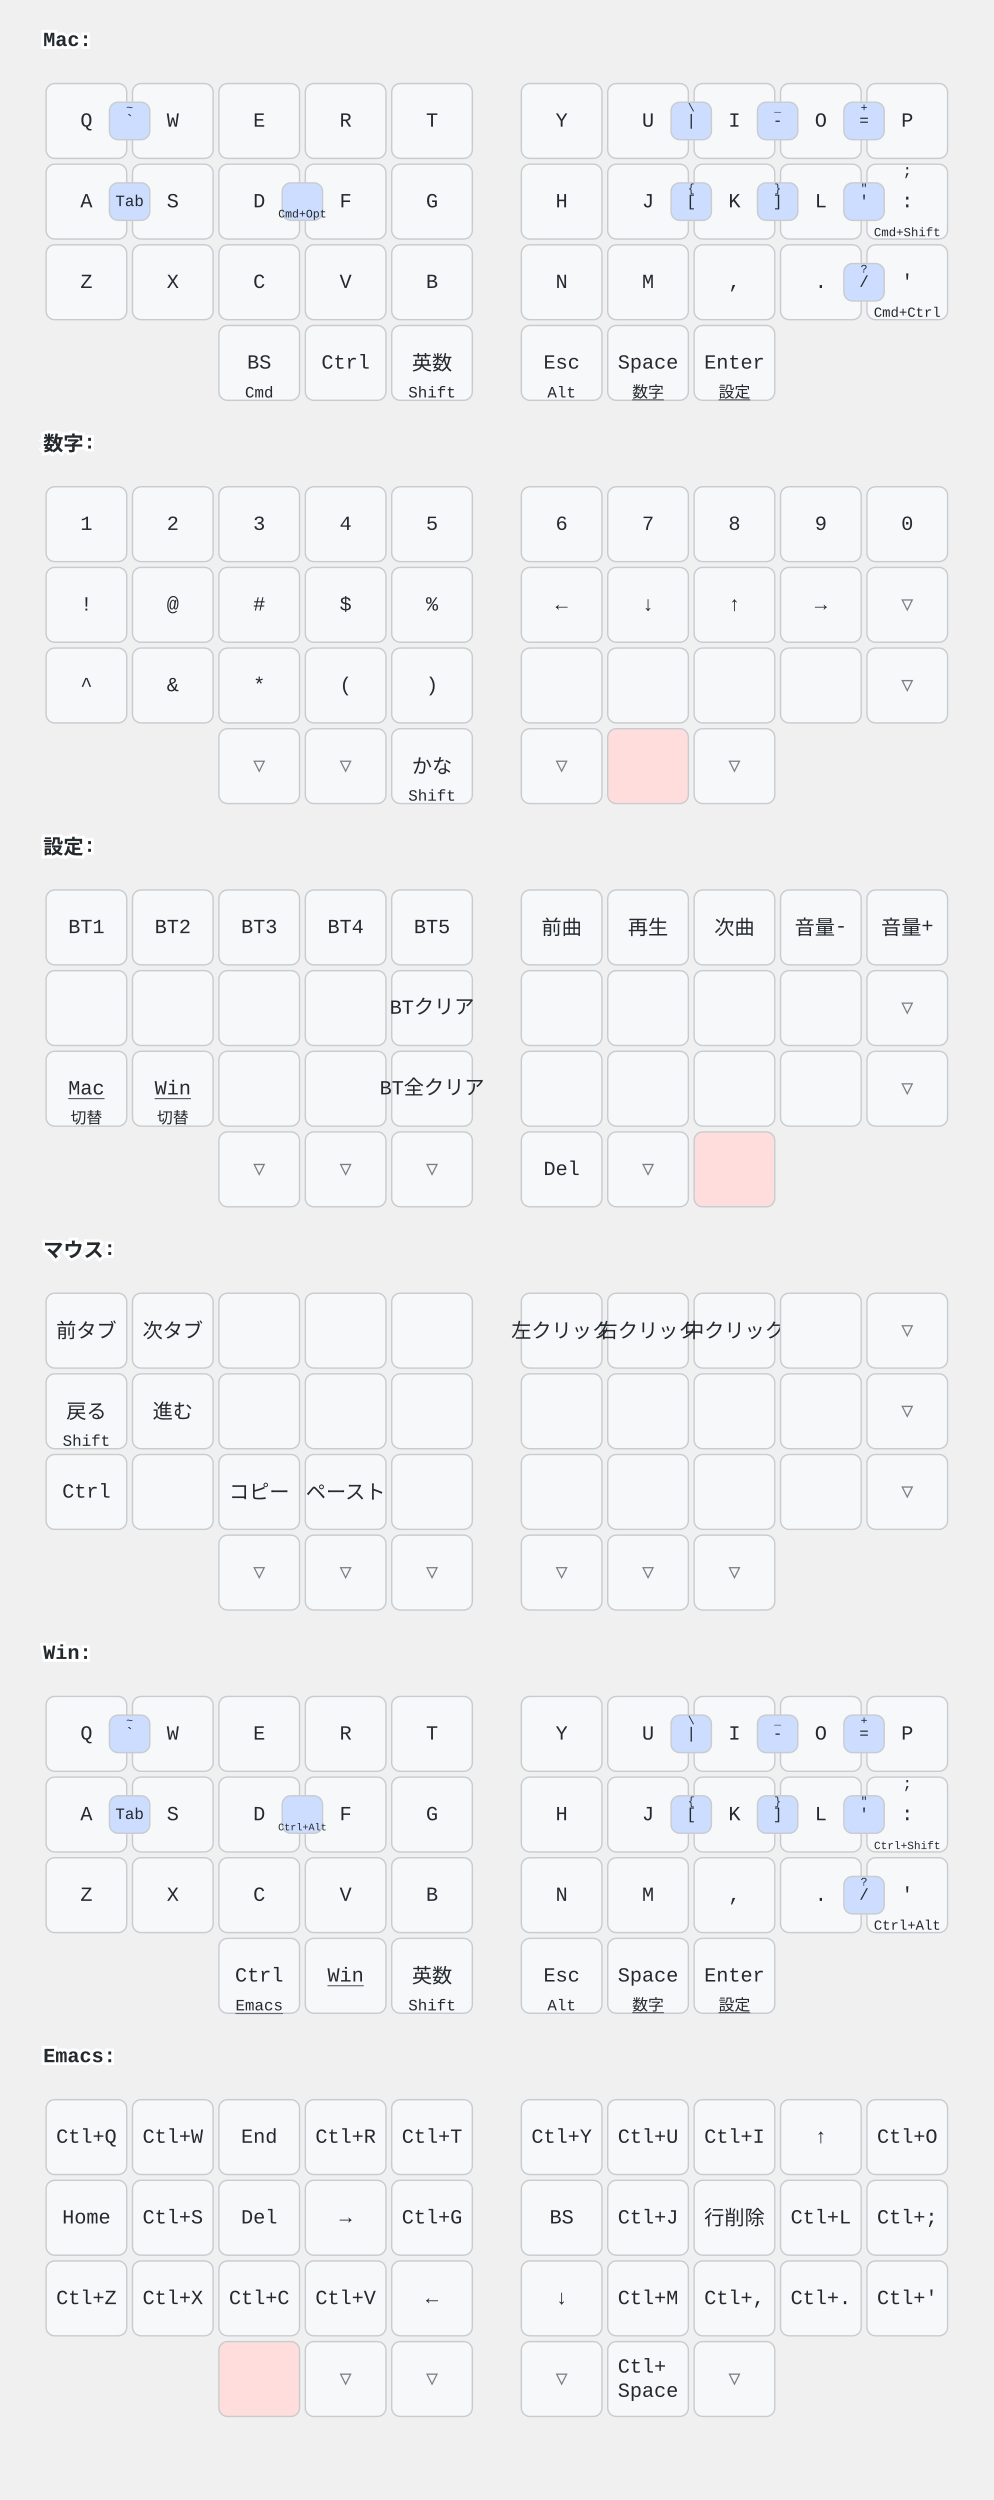
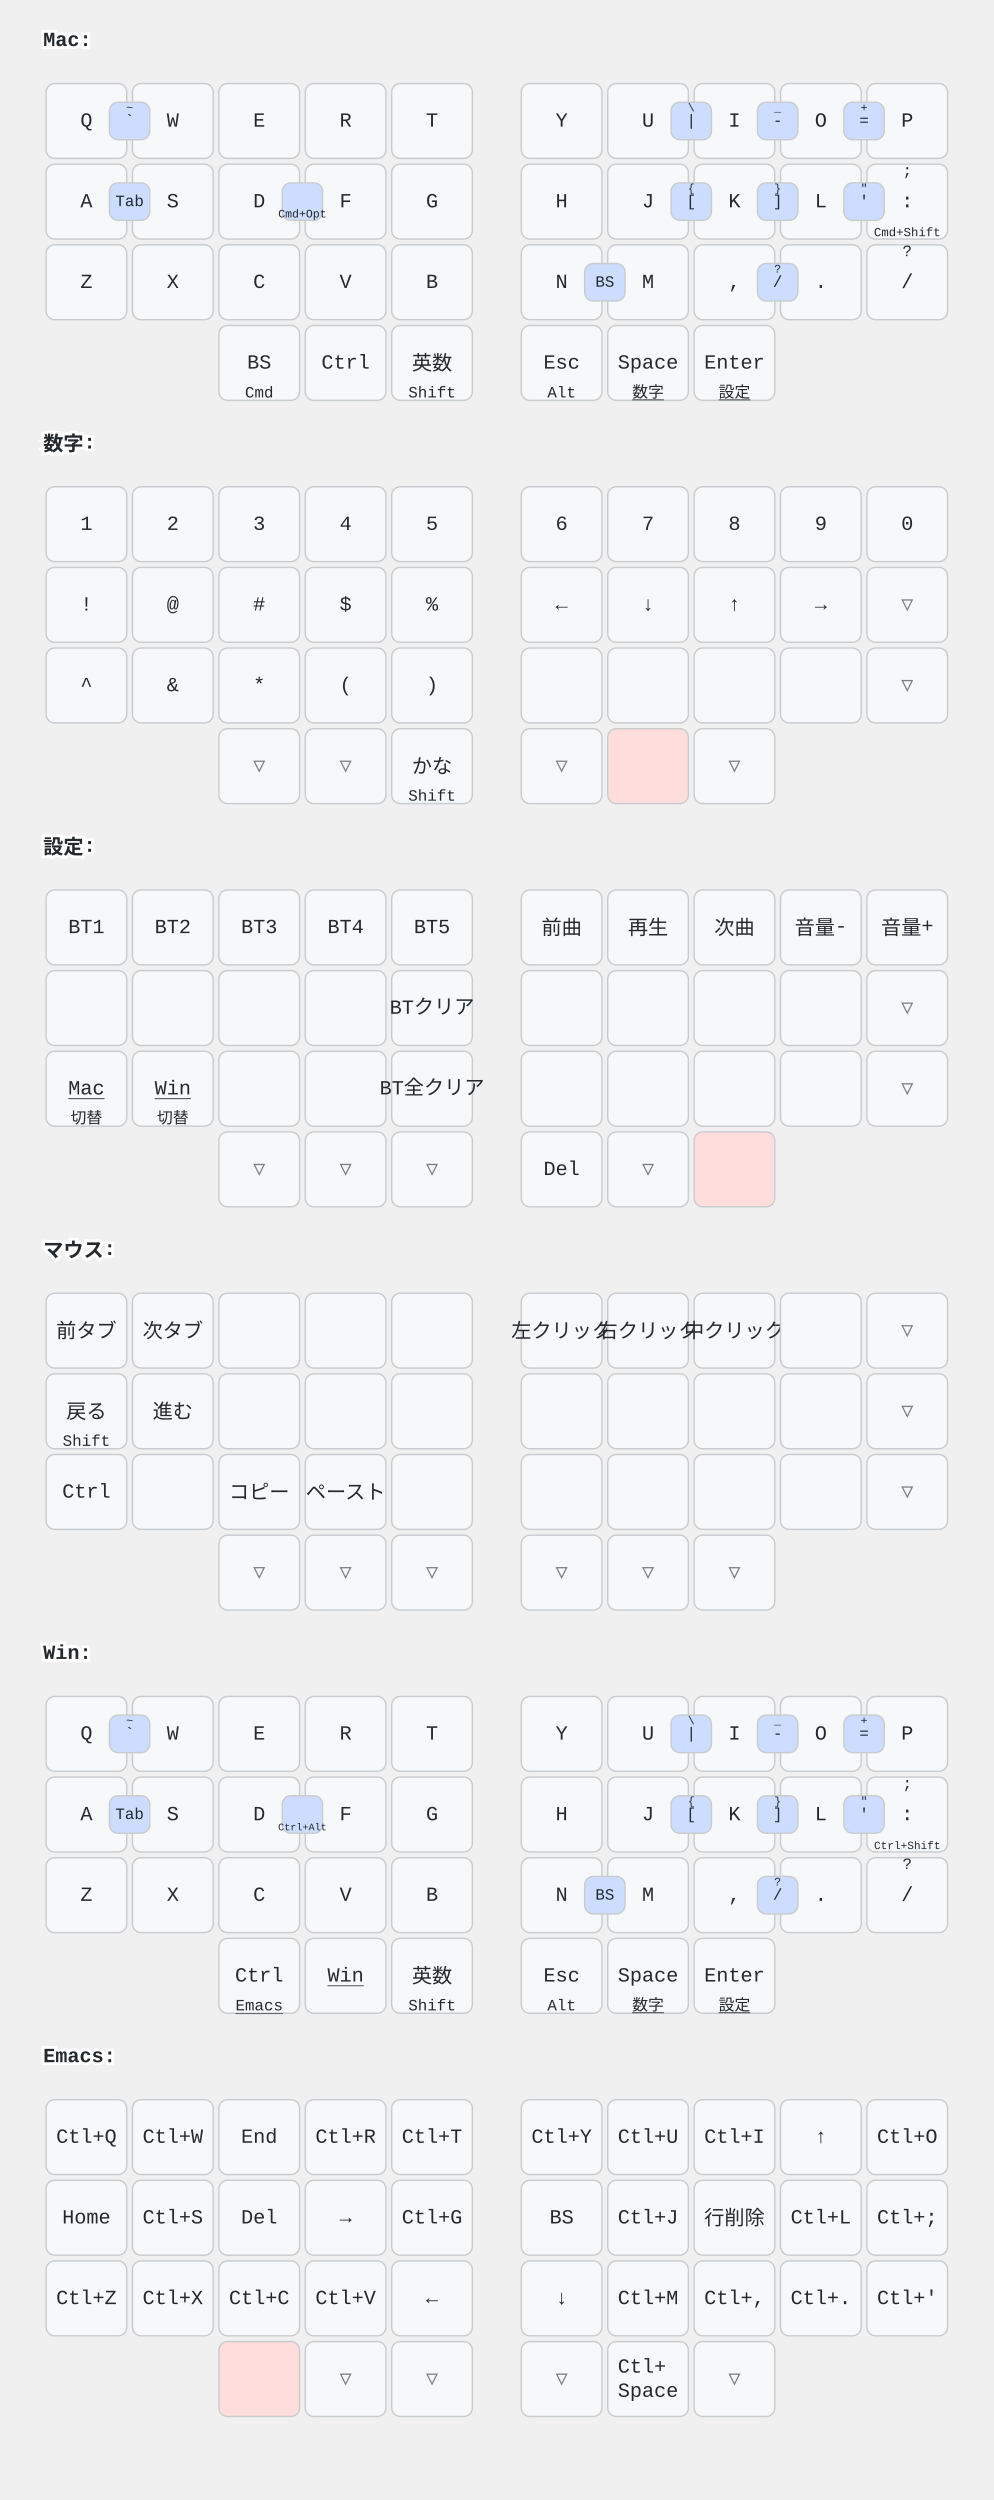
<svg xmlns="http://www.w3.org/2000/svg" width="690" height="1736" viewBox="0 0 690 1736" class="keymap">
  <style>/* inherit to force styles through use tags */
svg path {
    fill: inherit;
}

/* font and background color specifications */
svg.keymap {
    font-family: SFMono-Regular,Consolas,Liberation Mono,Menlo,monospace;
    font-size: 14px;
    font-kerning: normal;
    text-rendering: optimizeLegibility;
    fill: #24292e;
}

/* default key styling */
rect.key {
    fill: #f6f8fa;
}

rect.key, rect.combo {
    stroke: #c9cccf;
    stroke-width: 1;
}

/* default key side styling, only used is draw_key_sides is set */
rect.side {
    filter: brightness(90%);
}

/* color accent for combo boxes */
rect.combo, rect.combo-separate {
    fill: #cdf;
}

/* color accent for held keys */
rect.held, rect.combo.held {
    fill: #fdd;
}

/* color accent for ghost (optional) keys */
rect.ghost, rect.combo.ghost {
    stroke-dasharray: 4, 4;
    stroke-width: 2;
}

text {
    text-anchor: middle;
    dominant-baseline: middle;
}

/* styling for layer labels */
text.label {
    font-weight: bold;
    text-anchor: start;
    stroke: white;
    stroke-width: 4;
    paint-order: stroke;
}

/* styling for optional footer */
text.footer {
    text-anchor: end;
    dominant-baseline: auto;
    stroke: white;
    stroke-width: 4;
    paint-order: stroke;
}

/* styling for combo tap, and key non-tap label text */
text.combo, text.hold, text.shifted, text.left, text.right {
    font-size: 11px;
}

text.hold {
    text-anchor: middle;
    dominant-baseline: auto;
}

text.shifted {
    text-anchor: middle;
    dominant-baseline: hanging;
}

text.left {
    text-anchor: start;
}

text.right {
    text-anchor: end;
}

text.layer-activator {
    text-decoration: underline;
}

/* styling for hold/shifted label text in combo box */
text.combo.hold, text.combo.shifted, text.combo.left, text.combo.right {
    font-size: 8px;
}

/* lighter symbol for transparent keys */
text.trans {
    fill: #7b7e81;
}

/* styling for combo dendrons */
path.combo {
    stroke-width: 1;
    stroke: gray;
    fill: none;
}

/* Start Tabler Icons Cleanup */
/* cannot use height/width with glyphs */
.icon-tabler &gt; path {
    fill: inherit;
    stroke: inherit;
    stroke-width: 2;
}
/* hide tabler's default box */
.icon-tabler &gt; path[stroke="none"][fill="none"] {
    visibility: hidden;
}
/* End Tabler Icons Cleanup */
</style>
  <g transform="translate(30, 0)" class="layer-Mac">
    <text x="0" y="28" class="label" id="Mac">Mac:</text>
    <g transform="translate(0, 56)">
      <g transform="translate(30, 28)" class="key keypos-0">
        <rect rx="6" ry="6" x="-28" y="-26" width="56" height="52" class="key" />
        <text x="0" y="0" class="key tap">Q</text>
      </g>
      <g transform="translate(90, 28)" class="key keypos-1">
        <rect rx="6" ry="6" x="-28" y="-26" width="56" height="52" class="key" />
        <text x="0" y="0" class="key tap">W</text>
      </g>
      <g transform="translate(150, 28)" class="key keypos-2">
        <rect rx="6" ry="6" x="-28" y="-26" width="56" height="52" class="key" />
        <text x="0" y="0" class="key tap">E</text>
      </g>
      <g transform="translate(210, 28)" class="key keypos-3">
        <rect rx="6" ry="6" x="-28" y="-26" width="56" height="52" class="key" />
        <text x="0" y="0" class="key tap">R</text>
      </g>
      <g transform="translate(270, 28)" class="key keypos-4">
        <rect rx="6" ry="6" x="-28" y="-26" width="56" height="52" class="key" />
        <text x="0" y="0" class="key tap">T</text>
      </g>
      <g transform="translate(360, 28)" class="key keypos-5">
        <rect rx="6" ry="6" x="-28" y="-26" width="56" height="52" class="key" />
        <text x="0" y="0" class="key tap">Y</text>
      </g>
      <g transform="translate(420, 28)" class="key keypos-6">
        <rect rx="6" ry="6" x="-28" y="-26" width="56" height="52" class="key" />
        <text x="0" y="0" class="key tap">U</text>
      </g>
      <g transform="translate(480, 28)" class="key keypos-7">
        <rect rx="6" ry="6" x="-28" y="-26" width="56" height="52" class="key" />
        <text x="0" y="0" class="key tap">I</text>
      </g>
      <g transform="translate(540, 28)" class="key keypos-8">
        <rect rx="6" ry="6" x="-28" y="-26" width="56" height="52" class="key" />
        <text x="0" y="0" class="key tap">O</text>
      </g>
      <g transform="translate(600, 28)" class="key keypos-9">
        <rect rx="6" ry="6" x="-28" y="-26" width="56" height="52" class="key" />
        <text x="0" y="0" class="key tap">P</text>
      </g>
      <g transform="translate(30, 84)" class="key keypos-10">
        <rect rx="6" ry="6" x="-28" y="-26" width="56" height="52" class="key" />
        <text x="0" y="0" class="key tap">A</text>
      </g>
      <g transform="translate(90, 84)" class="key keypos-11">
        <rect rx="6" ry="6" x="-28" y="-26" width="56" height="52" class="key" />
        <text x="0" y="0" class="key tap">S</text>
      </g>
      <g transform="translate(150, 84)" class="key keypos-12">
        <rect rx="6" ry="6" x="-28" y="-26" width="56" height="52" class="key" />
        <text x="0" y="0" class="key tap">D</text>
      </g>
      <g transform="translate(210, 84)" class="key keypos-13">
        <rect rx="6" ry="6" x="-28" y="-26" width="56" height="52" class="key" />
        <text x="0" y="0" class="key tap">F</text>
      </g>
      <g transform="translate(270, 84)" class="key keypos-14">
        <rect rx="6" ry="6" x="-28" y="-26" width="56" height="52" class="key" />
        <text x="0" y="0" class="key tap">G</text>
      </g>
      <g transform="translate(360, 84)" class="key keypos-15">
        <rect rx="6" ry="6" x="-28" y="-26" width="56" height="52" class="key" />
        <text x="0" y="0" class="key tap">H</text>
      </g>
      <g transform="translate(420, 84)" class="key keypos-16">
        <rect rx="6" ry="6" x="-28" y="-26" width="56" height="52" class="key" />
        <text x="0" y="0" class="key tap">J</text>
      </g>
      <g transform="translate(480, 84)" class="key keypos-17">
        <rect rx="6" ry="6" x="-28" y="-26" width="56" height="52" class="key" />
        <text x="0" y="0" class="key tap">K</text>
      </g>
      <g transform="translate(540, 84)" class="key keypos-18">
        <rect rx="6" ry="6" x="-28" y="-26" width="56" height="52" class="key" />
        <text x="0" y="0" class="key tap">L</text>
      </g>
      <g transform="translate(600, 84)" class="key keypos-19">
        <rect rx="6" ry="6" x="-28" y="-26" width="56" height="52" class="key" />
        <text x="0" y="0" class="key tap">:</text>
        <text x="0" y="24" class="key hold">
          <tspan style="font-size: 78%">Cmd+Shift</tspan>
        </text>
        <text x="0" y="-24" class="key shifted">;</text>
      </g>
      <g transform="translate(30, 140)" class="key keypos-20">
        <rect rx="6" ry="6" x="-28" y="-26" width="56" height="52" class="key" />
        <text x="0" y="0" class="key tap">Z</text>
      </g>
      <g transform="translate(90, 140)" class="key keypos-21">
        <rect rx="6" ry="6" x="-28" y="-26" width="56" height="52" class="key" />
        <text x="0" y="0" class="key tap">X</text>
      </g>
      <g transform="translate(150, 140)" class="key keypos-22">
        <rect rx="6" ry="6" x="-28" y="-26" width="56" height="52" class="key" />
        <text x="0" y="0" class="key tap">C</text>
      </g>
      <g transform="translate(210, 140)" class="key keypos-23">
        <rect rx="6" ry="6" x="-28" y="-26" width="56" height="52" class="key" />
        <text x="0" y="0" class="key tap">V</text>
      </g>
      <g transform="translate(270, 140)" class="key keypos-24">
        <rect rx="6" ry="6" x="-28" y="-26" width="56" height="52" class="key" />
        <text x="0" y="0" class="key tap">B</text>
      </g>
      <g transform="translate(360, 140)" class="key keypos-25">
        <rect rx="6" ry="6" x="-28" y="-26" width="56" height="52" class="key" />
        <text x="0" y="0" class="key tap">N</text>
      </g>
      <g transform="translate(420, 140)" class="key keypos-26">
        <rect rx="6" ry="6" x="-28" y="-26" width="56" height="52" class="key" />
        <text x="0" y="0" class="key tap">M</text>
      </g>
      <g transform="translate(480, 140)" class="key keypos-27">
        <rect rx="6" ry="6" x="-28" y="-26" width="56" height="52" class="key" />
        <text x="0" y="0" class="key tap">,</text>
      </g>
      <g transform="translate(540, 140)" class="key keypos-28">
        <rect rx="6" ry="6" x="-28" y="-26" width="56" height="52" class="key" />
        <text x="0" y="0" class="key tap">.</text>
      </g>
      <g transform="translate(600, 140)" class="key keypos-29">
        <rect rx="6" ry="6" x="-28" y="-26" width="56" height="52" class="key" />
-         <text x="0" y="0" class="key tap">'</text>
-         <text x="0" y="24" class="key hold">
-           <tspan style="font-size: 88%">Cmd+Ctrl</tspan>
-         </text>
+         <text x="0" y="0" class="key tap">/</text>
+         <text x="0" y="-24" class="key shifted">?</text>
      </g>
      <g transform="translate(150, 196)" class="key keypos-30">
        <rect rx="6" ry="6" x="-28" y="-26" width="56" height="52" class="key" />
        <text x="0" y="0" class="key tap">BS</text>
        <text x="0" y="24" class="key hold">Cmd</text>
      </g>
      <g transform="translate(210, 196)" class="key keypos-31">
        <rect rx="6" ry="6" x="-28" y="-26" width="56" height="52" class="key" />
        <text x="0" y="0" class="key tap">Ctrl</text>
      </g>
      <g transform="translate(270, 196)" class="key keypos-32">
        <rect rx="6" ry="6" x="-28" y="-26" width="56" height="52" class="key" />
        <text x="0" y="0" class="key tap">英数</text>
        <text x="0" y="24" class="key hold">Shift</text>
      </g>
      <g transform="translate(360, 196)" class="key keypos-33">
        <rect rx="6" ry="6" x="-28" y="-26" width="56" height="52" class="key" />
        <text x="0" y="0" class="key tap">Esc</text>
        <text x="0" y="24" class="key hold">Alt</text>
      </g>
      <g transform="translate(420, 196)" class="key keypos-34">
        <rect rx="6" ry="6" x="-28" y="-26" width="56" height="52" class="key" />
        <text x="0" y="0" class="key tap">Space</text>
        <a href="#x_x">
          <text x="0" y="24" class="key hold layer-activator">数字</text>
        </a>
      </g>
      <g transform="translate(480, 196)" class="key keypos-35">
        <rect rx="6" ry="6" x="-28" y="-26" width="56" height="52" class="key" />
        <text x="0" y="0" class="key tap">Enter</text>
        <a href="#x_x">
          <text x="0" y="24" class="key hold layer-activator">設定</text>
        </a>
      </g>
      <g class="combo combopos-0">
        <rect rx="6" ry="6" x="166" y="71" width="28" height="26" class="combo" />
        <text x="180" y="95" class="combo hold">Cmd+Opt</text>
      </g>
      <g class="combo combopos-1">
        <rect rx="6" ry="6" x="46" y="71" width="28" height="26" class="combo" />
        <text x="60" y="84" class="combo tap">Tab</text>
      </g>
      <g class="combo combopos-2">
        <rect rx="6" ry="6" x="496" y="15" width="28" height="26" class="combo" />
        <text x="510" y="28" class="combo tap">-</text>
        <text x="510" y="17" class="combo shifted">_</text>
      </g>
      <g class="combo combopos-3">
        <rect rx="6" ry="6" x="556" y="15" width="28" height="26" class="combo" />
        <text x="570" y="28" class="combo tap">=</text>
        <text x="570" y="17" class="combo shifted">+</text>
      </g>
      <g class="combo combopos-4">
        <rect rx="6" ry="6" x="556" y="71" width="28" height="26" class="combo" />
        <text x="570" y="84" class="combo tap">'</text>
        <text x="570" y="73" class="combo shifted">"</text>
      </g>
      <g class="combo combopos-5">
-         <rect rx="6" ry="6" x="556" y="127" width="28" height="26" class="combo" />
-         <text x="570" y="140" class="combo tap">/</text>
-         <text x="570" y="129" class="combo shifted">?</text>
+         <rect rx="6" ry="6" x="496" y="127" width="28" height="26" class="combo" />
+         <text x="510" y="140" class="combo tap">/</text>
+         <text x="510" y="129" class="combo shifted">?</text>
      </g>
      <g class="combo combopos-6">
+         <rect rx="6" ry="6" x="376" y="127" width="28" height="26" class="combo" />
+         <text x="390" y="140" class="combo tap">BS</text>
+       </g>
+       <g class="combo combopos-7">
        <rect rx="6" ry="6" x="46" y="15" width="28" height="26" class="combo" />
        <text x="60" y="28" class="combo tap">`</text>
        <text x="60" y="17" class="combo shifted">~</text>
      </g>
-       <g class="combo combopos-7">
+       <g class="combo combopos-8">
        <rect rx="6" ry="6" x="436" y="15" width="28" height="26" class="combo" />
        <text x="450" y="28" class="combo tap">|</text>
        <text x="450" y="17" class="combo shifted">\</text>
      </g>
-       <g class="combo combopos-8">
+       <g class="combo combopos-9">
        <rect rx="6" ry="6" x="436" y="71" width="28" height="26" class="combo" />
        <text x="450" y="84" class="combo tap">[</text>
        <text x="450" y="73" class="combo shifted">{</text>
      </g>
-       <g class="combo combopos-9">
+       <g class="combo combopos-10">
        <rect rx="6" ry="6" x="496" y="71" width="28" height="26" class="combo" />
        <text x="510" y="84" class="combo tap">]</text>
        <text x="510" y="73" class="combo shifted">}</text>
      </g>
    </g>
  </g>
  <g transform="translate(30, 280)" class="layer-数字">
    <text x="0" y="28" class="label" id="x_x">数字:</text>
    <g transform="translate(0, 56)">
      <g transform="translate(30, 28)" class="key keypos-0">
        <rect rx="6" ry="6" x="-28" y="-26" width="56" height="52" class="key" />
        <text x="0" y="0" class="key tap">1</text>
      </g>
      <g transform="translate(90, 28)" class="key keypos-1">
        <rect rx="6" ry="6" x="-28" y="-26" width="56" height="52" class="key" />
        <text x="0" y="0" class="key tap">2</text>
      </g>
      <g transform="translate(150, 28)" class="key keypos-2">
        <rect rx="6" ry="6" x="-28" y="-26" width="56" height="52" class="key" />
        <text x="0" y="0" class="key tap">3</text>
      </g>
      <g transform="translate(210, 28)" class="key keypos-3">
        <rect rx="6" ry="6" x="-28" y="-26" width="56" height="52" class="key" />
        <text x="0" y="0" class="key tap">4</text>
      </g>
      <g transform="translate(270, 28)" class="key keypos-4">
        <rect rx="6" ry="6" x="-28" y="-26" width="56" height="52" class="key" />
        <text x="0" y="0" class="key tap">5</text>
      </g>
      <g transform="translate(360, 28)" class="key keypos-5">
        <rect rx="6" ry="6" x="-28" y="-26" width="56" height="52" class="key" />
        <text x="0" y="0" class="key tap">6</text>
      </g>
      <g transform="translate(420, 28)" class="key keypos-6">
        <rect rx="6" ry="6" x="-28" y="-26" width="56" height="52" class="key" />
        <text x="0" y="0" class="key tap">7</text>
      </g>
      <g transform="translate(480, 28)" class="key keypos-7">
        <rect rx="6" ry="6" x="-28" y="-26" width="56" height="52" class="key" />
        <text x="0" y="0" class="key tap">8</text>
      </g>
      <g transform="translate(540, 28)" class="key keypos-8">
        <rect rx="6" ry="6" x="-28" y="-26" width="56" height="52" class="key" />
        <text x="0" y="0" class="key tap">9</text>
      </g>
      <g transform="translate(600, 28)" class="key keypos-9">
        <rect rx="6" ry="6" x="-28" y="-26" width="56" height="52" class="key" />
        <text x="0" y="0" class="key tap">0</text>
      </g>
      <g transform="translate(30, 84)" class="key keypos-10">
        <rect rx="6" ry="6" x="-28" y="-26" width="56" height="52" class="key" />
        <text x="0" y="0" class="key tap">!</text>
      </g>
      <g transform="translate(90, 84)" class="key keypos-11">
        <rect rx="6" ry="6" x="-28" y="-26" width="56" height="52" class="key" />
        <text x="0" y="0" class="key tap">@</text>
      </g>
      <g transform="translate(150, 84)" class="key keypos-12">
        <rect rx="6" ry="6" x="-28" y="-26" width="56" height="52" class="key" />
        <text x="0" y="0" class="key tap">#</text>
      </g>
      <g transform="translate(210, 84)" class="key keypos-13">
        <rect rx="6" ry="6" x="-28" y="-26" width="56" height="52" class="key" />
        <text x="0" y="0" class="key tap">$</text>
      </g>
      <g transform="translate(270, 84)" class="key keypos-14">
        <rect rx="6" ry="6" x="-28" y="-26" width="56" height="52" class="key" />
        <text x="0" y="0" class="key tap">%</text>
      </g>
      <g transform="translate(360, 84)" class="key keypos-15">
        <rect rx="6" ry="6" x="-28" y="-26" width="56" height="52" class="key" />
        <text x="0" y="0" class="key tap">←</text>
      </g>
      <g transform="translate(420, 84)" class="key keypos-16">
        <rect rx="6" ry="6" x="-28" y="-26" width="56" height="52" class="key" />
        <text x="0" y="0" class="key tap">↓</text>
      </g>
      <g transform="translate(480, 84)" class="key keypos-17">
        <rect rx="6" ry="6" x="-28" y="-26" width="56" height="52" class="key" />
        <text x="0" y="0" class="key tap">↑</text>
      </g>
      <g transform="translate(540, 84)" class="key keypos-18">
        <rect rx="6" ry="6" x="-28" y="-26" width="56" height="52" class="key" />
        <text x="0" y="0" class="key tap">→</text>
      </g>
      <g transform="translate(600, 84)" class="key trans keypos-19">
        <rect rx="6" ry="6" x="-28" y="-26" width="56" height="52" class="key trans" />
        <text x="0" y="0" class="key trans tap">▽</text>
      </g>
      <g transform="translate(30, 140)" class="key keypos-20">
        <rect rx="6" ry="6" x="-28" y="-26" width="56" height="52" class="key" />
        <text x="0" y="0" class="key tap">^</text>
      </g>
      <g transform="translate(90, 140)" class="key keypos-21">
        <rect rx="6" ry="6" x="-28" y="-26" width="56" height="52" class="key" />
        <text x="0" y="0" class="key tap">&amp;</text>
      </g>
      <g transform="translate(150, 140)" class="key keypos-22">
        <rect rx="6" ry="6" x="-28" y="-26" width="56" height="52" class="key" />
        <text x="0" y="0" class="key tap">*</text>
      </g>
      <g transform="translate(210, 140)" class="key keypos-23">
        <rect rx="6" ry="6" x="-28" y="-26" width="56" height="52" class="key" />
        <text x="0" y="0" class="key tap">(</text>
      </g>
      <g transform="translate(270, 140)" class="key keypos-24">
        <rect rx="6" ry="6" x="-28" y="-26" width="56" height="52" class="key" />
        <text x="0" y="0" class="key tap">)</text>
      </g>
      <g transform="translate(360, 140)" class="key keypos-25">
        <rect rx="6" ry="6" x="-28" y="-26" width="56" height="52" class="key" />
      </g>
      <g transform="translate(420, 140)" class="key keypos-26">
        <rect rx="6" ry="6" x="-28" y="-26" width="56" height="52" class="key" />
      </g>
      <g transform="translate(480, 140)" class="key keypos-27">
        <rect rx="6" ry="6" x="-28" y="-26" width="56" height="52" class="key" />
      </g>
      <g transform="translate(540, 140)" class="key keypos-28">
        <rect rx="6" ry="6" x="-28" y="-26" width="56" height="52" class="key" />
      </g>
      <g transform="translate(600, 140)" class="key trans keypos-29">
        <rect rx="6" ry="6" x="-28" y="-26" width="56" height="52" class="key trans" />
        <text x="0" y="0" class="key trans tap">▽</text>
      </g>
      <g transform="translate(150, 196)" class="key trans keypos-30">
        <rect rx="6" ry="6" x="-28" y="-26" width="56" height="52" class="key trans" />
        <text x="0" y="0" class="key trans tap">▽</text>
      </g>
      <g transform="translate(210, 196)" class="key trans keypos-31">
        <rect rx="6" ry="6" x="-28" y="-26" width="56" height="52" class="key trans" />
        <text x="0" y="0" class="key trans tap">▽</text>
      </g>
      <g transform="translate(270, 196)" class="key keypos-32">
        <rect rx="6" ry="6" x="-28" y="-26" width="56" height="52" class="key" />
        <text x="0" y="0" class="key tap">かな</text>
        <text x="0" y="24" class="key hold">Shift</text>
      </g>
      <g transform="translate(360, 196)" class="key trans keypos-33">
        <rect rx="6" ry="6" x="-28" y="-26" width="56" height="52" class="key trans" />
        <text x="0" y="0" class="key trans tap">▽</text>
      </g>
      <g transform="translate(420, 196)" class="key held keypos-34">
        <rect rx="6" ry="6" x="-28" y="-26" width="56" height="52" class="key held" />
      </g>
      <g transform="translate(480, 196)" class="key trans keypos-35">
        <rect rx="6" ry="6" x="-28" y="-26" width="56" height="52" class="key trans" />
        <text x="0" y="0" class="key trans tap">▽</text>
      </g>
    </g>
  </g>
  <g transform="translate(30, 560)" class="layer-設定">
    <text x="0" y="28" class="label" id="x_x">設定:</text>
    <g transform="translate(0, 56)">
      <g transform="translate(30, 28)" class="key keypos-0">
        <rect rx="6" ry="6" x="-28" y="-26" width="56" height="52" class="key" />
        <text x="0" y="0" class="key tap">BT1</text>
      </g>
      <g transform="translate(90, 28)" class="key keypos-1">
        <rect rx="6" ry="6" x="-28" y="-26" width="56" height="52" class="key" />
        <text x="0" y="0" class="key tap">BT2</text>
      </g>
      <g transform="translate(150, 28)" class="key keypos-2">
        <rect rx="6" ry="6" x="-28" y="-26" width="56" height="52" class="key" />
        <text x="0" y="0" class="key tap">BT3</text>
      </g>
      <g transform="translate(210, 28)" class="key keypos-3">
        <rect rx="6" ry="6" x="-28" y="-26" width="56" height="52" class="key" />
        <text x="0" y="0" class="key tap">BT4</text>
      </g>
      <g transform="translate(270, 28)" class="key keypos-4">
        <rect rx="6" ry="6" x="-28" y="-26" width="56" height="52" class="key" />
        <text x="0" y="0" class="key tap">BT5</text>
      </g>
      <g transform="translate(360, 28)" class="key keypos-5">
        <rect rx="6" ry="6" x="-28" y="-26" width="56" height="52" class="key" />
        <text x="0" y="0" class="key tap">前曲</text>
      </g>
      <g transform="translate(420, 28)" class="key keypos-6">
        <rect rx="6" ry="6" x="-28" y="-26" width="56" height="52" class="key" />
        <text x="0" y="0" class="key tap">再生</text>
      </g>
      <g transform="translate(480, 28)" class="key keypos-7">
        <rect rx="6" ry="6" x="-28" y="-26" width="56" height="52" class="key" />
        <text x="0" y="0" class="key tap">次曲</text>
      </g>
      <g transform="translate(540, 28)" class="key keypos-8">
        <rect rx="6" ry="6" x="-28" y="-26" width="56" height="52" class="key" />
        <text x="0" y="0" class="key tap">音量-</text>
      </g>
      <g transform="translate(600, 28)" class="key keypos-9">
        <rect rx="6" ry="6" x="-28" y="-26" width="56" height="52" class="key" />
        <text x="0" y="0" class="key tap">音量+</text>
      </g>
      <g transform="translate(30, 84)" class="key keypos-10">
        <rect rx="6" ry="6" x="-28" y="-26" width="56" height="52" class="key" />
      </g>
      <g transform="translate(90, 84)" class="key keypos-11">
        <rect rx="6" ry="6" x="-28" y="-26" width="56" height="52" class="key" />
      </g>
      <g transform="translate(150, 84)" class="key keypos-12">
        <rect rx="6" ry="6" x="-28" y="-26" width="56" height="52" class="key" />
      </g>
      <g transform="translate(210, 84)" class="key keypos-13">
        <rect rx="6" ry="6" x="-28" y="-26" width="56" height="52" class="key" />
      </g>
      <g transform="translate(270, 84)" class="key keypos-14">
        <rect rx="6" ry="6" x="-28" y="-26" width="56" height="52" class="key" />
        <text x="0" y="0" class="key tap">BTクリア</text>
      </g>
      <g transform="translate(360, 84)" class="key keypos-15">
        <rect rx="6" ry="6" x="-28" y="-26" width="56" height="52" class="key" />
      </g>
      <g transform="translate(420, 84)" class="key keypos-16">
        <rect rx="6" ry="6" x="-28" y="-26" width="56" height="52" class="key" />
      </g>
      <g transform="translate(480, 84)" class="key keypos-17">
        <rect rx="6" ry="6" x="-28" y="-26" width="56" height="52" class="key" />
      </g>
      <g transform="translate(540, 84)" class="key keypos-18">
        <rect rx="6" ry="6" x="-28" y="-26" width="56" height="52" class="key" />
      </g>
      <g transform="translate(600, 84)" class="key trans keypos-19">
        <rect rx="6" ry="6" x="-28" y="-26" width="56" height="52" class="key trans" />
        <text x="0" y="0" class="key trans tap">▽</text>
      </g>
      <g transform="translate(30, 140)" class="key keypos-20">
        <rect rx="6" ry="6" x="-28" y="-26" width="56" height="52" class="key" />
        <a href="#Mac">
          <text x="0" y="0" class="key tap layer-activator">Mac</text>
        </a>
        <text x="0" y="24" class="key hold">切替</text>
      </g>
      <g transform="translate(90, 140)" class="key keypos-21">
        <rect rx="6" ry="6" x="-28" y="-26" width="56" height="52" class="key" />
        <a href="#Win">
          <text x="0" y="0" class="key tap layer-activator">Win</text>
        </a>
        <text x="0" y="24" class="key hold">切替</text>
      </g>
      <g transform="translate(150, 140)" class="key keypos-22">
        <rect rx="6" ry="6" x="-28" y="-26" width="56" height="52" class="key" />
      </g>
      <g transform="translate(210, 140)" class="key keypos-23">
        <rect rx="6" ry="6" x="-28" y="-26" width="56" height="52" class="key" />
      </g>
      <g transform="translate(270, 140)" class="key keypos-24">
        <rect rx="6" ry="6" x="-28" y="-26" width="56" height="52" class="key" />
        <text x="0" y="0" class="key tap">BT全クリア</text>
      </g>
      <g transform="translate(360, 140)" class="key keypos-25">
        <rect rx="6" ry="6" x="-28" y="-26" width="56" height="52" class="key" />
      </g>
      <g transform="translate(420, 140)" class="key keypos-26">
        <rect rx="6" ry="6" x="-28" y="-26" width="56" height="52" class="key" />
      </g>
      <g transform="translate(480, 140)" class="key keypos-27">
        <rect rx="6" ry="6" x="-28" y="-26" width="56" height="52" class="key" />
      </g>
      <g transform="translate(540, 140)" class="key keypos-28">
        <rect rx="6" ry="6" x="-28" y="-26" width="56" height="52" class="key" />
      </g>
      <g transform="translate(600, 140)" class="key trans keypos-29">
        <rect rx="6" ry="6" x="-28" y="-26" width="56" height="52" class="key trans" />
        <text x="0" y="0" class="key trans tap">▽</text>
      </g>
      <g transform="translate(150, 196)" class="key trans keypos-30">
        <rect rx="6" ry="6" x="-28" y="-26" width="56" height="52" class="key trans" />
        <text x="0" y="0" class="key trans tap">▽</text>
      </g>
      <g transform="translate(210, 196)" class="key trans keypos-31">
        <rect rx="6" ry="6" x="-28" y="-26" width="56" height="52" class="key trans" />
        <text x="0" y="0" class="key trans tap">▽</text>
      </g>
      <g transform="translate(270, 196)" class="key trans keypos-32">
        <rect rx="6" ry="6" x="-28" y="-26" width="56" height="52" class="key trans" />
        <text x="0" y="0" class="key trans tap">▽</text>
      </g>
      <g transform="translate(360, 196)" class="key keypos-33">
        <rect rx="6" ry="6" x="-28" y="-26" width="56" height="52" class="key" />
        <text x="0" y="0" class="key tap">Del</text>
      </g>
      <g transform="translate(420, 196)" class="key trans keypos-34">
        <rect rx="6" ry="6" x="-28" y="-26" width="56" height="52" class="key trans" />
        <text x="0" y="0" class="key trans tap">▽</text>
      </g>
      <g transform="translate(480, 196)" class="key held keypos-35">
        <rect rx="6" ry="6" x="-28" y="-26" width="56" height="52" class="key held" />
      </g>
    </g>
  </g>
  <g transform="translate(30, 840)" class="layer-マウス">
    <text x="0" y="28" class="label" id="x_x">マウス:</text>
    <g transform="translate(0, 56)">
      <g transform="translate(30, 28)" class="key keypos-0">
        <rect rx="6" ry="6" x="-28" y="-26" width="56" height="52" class="key" />
        <text x="0" y="0" class="key tap">前タブ</text>
      </g>
      <g transform="translate(90, 28)" class="key keypos-1">
        <rect rx="6" ry="6" x="-28" y="-26" width="56" height="52" class="key" />
        <text x="0" y="0" class="key tap">次タブ</text>
      </g>
      <g transform="translate(150, 28)" class="key keypos-2">
        <rect rx="6" ry="6" x="-28" y="-26" width="56" height="52" class="key" />
      </g>
      <g transform="translate(210, 28)" class="key keypos-3">
        <rect rx="6" ry="6" x="-28" y="-26" width="56" height="52" class="key" />
      </g>
      <g transform="translate(270, 28)" class="key keypos-4">
        <rect rx="6" ry="6" x="-28" y="-26" width="56" height="52" class="key" />
      </g>
      <g transform="translate(360, 28)" class="key keypos-5">
        <rect rx="6" ry="6" x="-28" y="-26" width="56" height="52" class="key" />
        <text x="0" y="0" class="key tap">左クリック</text>
      </g>
      <g transform="translate(420, 28)" class="key keypos-6">
        <rect rx="6" ry="6" x="-28" y="-26" width="56" height="52" class="key" />
        <text x="0" y="0" class="key tap">右クリック</text>
      </g>
      <g transform="translate(480, 28)" class="key keypos-7">
        <rect rx="6" ry="6" x="-28" y="-26" width="56" height="52" class="key" />
        <text x="0" y="0" class="key tap">中クリック</text>
      </g>
      <g transform="translate(540, 28)" class="key keypos-8">
        <rect rx="6" ry="6" x="-28" y="-26" width="56" height="52" class="key" />
      </g>
      <g transform="translate(600, 28)" class="key trans keypos-9">
        <rect rx="6" ry="6" x="-28" y="-26" width="56" height="52" class="key trans" />
        <text x="0" y="0" class="key trans tap">▽</text>
      </g>
      <g transform="translate(30, 84)" class="key keypos-10">
        <rect rx="6" ry="6" x="-28" y="-26" width="56" height="52" class="key" />
        <text x="0" y="0" class="key tap">戻る</text>
        <text x="0" y="24" class="key hold">Shift</text>
      </g>
      <g transform="translate(90, 84)" class="key keypos-11">
        <rect rx="6" ry="6" x="-28" y="-26" width="56" height="52" class="key" />
        <text x="0" y="0" class="key tap">進む</text>
      </g>
      <g transform="translate(150, 84)" class="key keypos-12">
        <rect rx="6" ry="6" x="-28" y="-26" width="56" height="52" class="key" />
      </g>
      <g transform="translate(210, 84)" class="key keypos-13">
        <rect rx="6" ry="6" x="-28" y="-26" width="56" height="52" class="key" />
      </g>
      <g transform="translate(270, 84)" class="key keypos-14">
        <rect rx="6" ry="6" x="-28" y="-26" width="56" height="52" class="key" />
      </g>
      <g transform="translate(360, 84)" class="key keypos-15">
        <rect rx="6" ry="6" x="-28" y="-26" width="56" height="52" class="key" />
      </g>
      <g transform="translate(420, 84)" class="key keypos-16">
        <rect rx="6" ry="6" x="-28" y="-26" width="56" height="52" class="key" />
      </g>
      <g transform="translate(480, 84)" class="key keypos-17">
        <rect rx="6" ry="6" x="-28" y="-26" width="56" height="52" class="key" />
      </g>
      <g transform="translate(540, 84)" class="key keypos-18">
        <rect rx="6" ry="6" x="-28" y="-26" width="56" height="52" class="key" />
      </g>
      <g transform="translate(600, 84)" class="key trans keypos-19">
        <rect rx="6" ry="6" x="-28" y="-26" width="56" height="52" class="key trans" />
        <text x="0" y="0" class="key trans tap">▽</text>
      </g>
      <g transform="translate(30, 140)" class="key keypos-20">
        <rect rx="6" ry="6" x="-28" y="-26" width="56" height="52" class="key" />
        <text x="0" y="0" class="key tap">Ctrl</text>
      </g>
      <g transform="translate(90, 140)" class="key keypos-21">
        <rect rx="6" ry="6" x="-28" y="-26" width="56" height="52" class="key" />
      </g>
      <g transform="translate(150, 140)" class="key keypos-22">
        <rect rx="6" ry="6" x="-28" y="-26" width="56" height="52" class="key" />
        <text x="0" y="0" class="key tap">コピー</text>
      </g>
      <g transform="translate(210, 140)" class="key keypos-23">
        <rect rx="6" ry="6" x="-28" y="-26" width="56" height="52" class="key" />
        <text x="0" y="0" class="key tap">ペースト</text>
      </g>
      <g transform="translate(270, 140)" class="key keypos-24">
        <rect rx="6" ry="6" x="-28" y="-26" width="56" height="52" class="key" />
      </g>
      <g transform="translate(360, 140)" class="key keypos-25">
        <rect rx="6" ry="6" x="-28" y="-26" width="56" height="52" class="key" />
      </g>
      <g transform="translate(420, 140)" class="key keypos-26">
        <rect rx="6" ry="6" x="-28" y="-26" width="56" height="52" class="key" />
      </g>
      <g transform="translate(480, 140)" class="key keypos-27">
        <rect rx="6" ry="6" x="-28" y="-26" width="56" height="52" class="key" />
      </g>
      <g transform="translate(540, 140)" class="key keypos-28">
        <rect rx="6" ry="6" x="-28" y="-26" width="56" height="52" class="key" />
      </g>
      <g transform="translate(600, 140)" class="key trans keypos-29">
        <rect rx="6" ry="6" x="-28" y="-26" width="56" height="52" class="key trans" />
        <text x="0" y="0" class="key trans tap">▽</text>
      </g>
      <g transform="translate(150, 196)" class="key trans keypos-30">
        <rect rx="6" ry="6" x="-28" y="-26" width="56" height="52" class="key trans" />
        <text x="0" y="0" class="key trans tap">▽</text>
      </g>
      <g transform="translate(210, 196)" class="key trans keypos-31">
        <rect rx="6" ry="6" x="-28" y="-26" width="56" height="52" class="key trans" />
        <text x="0" y="0" class="key trans tap">▽</text>
      </g>
      <g transform="translate(270, 196)" class="key trans keypos-32">
        <rect rx="6" ry="6" x="-28" y="-26" width="56" height="52" class="key trans" />
        <text x="0" y="0" class="key trans tap">▽</text>
      </g>
      <g transform="translate(360, 196)" class="key trans keypos-33">
        <rect rx="6" ry="6" x="-28" y="-26" width="56" height="52" class="key trans" />
        <text x="0" y="0" class="key trans tap">▽</text>
      </g>
      <g transform="translate(420, 196)" class="key trans keypos-34">
        <rect rx="6" ry="6" x="-28" y="-26" width="56" height="52" class="key trans" />
        <text x="0" y="0" class="key trans tap">▽</text>
      </g>
      <g transform="translate(480, 196)" class="key trans keypos-35">
        <rect rx="6" ry="6" x="-28" y="-26" width="56" height="52" class="key trans" />
        <text x="0" y="0" class="key trans tap">▽</text>
      </g>
    </g>
  </g>
  <g transform="translate(30, 1120)" class="layer-Win">
    <text x="0" y="28" class="label" id="Win">Win:</text>
    <g transform="translate(0, 56)">
      <g transform="translate(30, 28)" class="key keypos-0">
        <rect rx="6" ry="6" x="-28" y="-26" width="56" height="52" class="key" />
        <text x="0" y="0" class="key tap">Q</text>
      </g>
      <g transform="translate(90, 28)" class="key keypos-1">
        <rect rx="6" ry="6" x="-28" y="-26" width="56" height="52" class="key" />
        <text x="0" y="0" class="key tap">W</text>
      </g>
      <g transform="translate(150, 28)" class="key keypos-2">
        <rect rx="6" ry="6" x="-28" y="-26" width="56" height="52" class="key" />
        <text x="0" y="0" class="key tap">E</text>
      </g>
      <g transform="translate(210, 28)" class="key keypos-3">
        <rect rx="6" ry="6" x="-28" y="-26" width="56" height="52" class="key" />
        <text x="0" y="0" class="key tap">R</text>
      </g>
      <g transform="translate(270, 28)" class="key keypos-4">
        <rect rx="6" ry="6" x="-28" y="-26" width="56" height="52" class="key" />
        <text x="0" y="0" class="key tap">T</text>
      </g>
      <g transform="translate(360, 28)" class="key keypos-5">
        <rect rx="6" ry="6" x="-28" y="-26" width="56" height="52" class="key" />
        <text x="0" y="0" class="key tap">Y</text>
      </g>
      <g transform="translate(420, 28)" class="key keypos-6">
        <rect rx="6" ry="6" x="-28" y="-26" width="56" height="52" class="key" />
        <text x="0" y="0" class="key tap">U</text>
      </g>
      <g transform="translate(480, 28)" class="key keypos-7">
        <rect rx="6" ry="6" x="-28" y="-26" width="56" height="52" class="key" />
        <text x="0" y="0" class="key tap">I</text>
      </g>
      <g transform="translate(540, 28)" class="key keypos-8">
        <rect rx="6" ry="6" x="-28" y="-26" width="56" height="52" class="key" />
        <text x="0" y="0" class="key tap">O</text>
      </g>
      <g transform="translate(600, 28)" class="key keypos-9">
        <rect rx="6" ry="6" x="-28" y="-26" width="56" height="52" class="key" />
        <text x="0" y="0" class="key tap">P</text>
      </g>
      <g transform="translate(30, 84)" class="key keypos-10">
        <rect rx="6" ry="6" x="-28" y="-26" width="56" height="52" class="key" />
        <text x="0" y="0" class="key tap">A</text>
      </g>
      <g transform="translate(90, 84)" class="key keypos-11">
        <rect rx="6" ry="6" x="-28" y="-26" width="56" height="52" class="key" />
        <text x="0" y="0" class="key tap">S</text>
      </g>
      <g transform="translate(150, 84)" class="key keypos-12">
        <rect rx="6" ry="6" x="-28" y="-26" width="56" height="52" class="key" />
        <text x="0" y="0" class="key tap">D</text>
      </g>
      <g transform="translate(210, 84)" class="key keypos-13">
        <rect rx="6" ry="6" x="-28" y="-26" width="56" height="52" class="key" />
        <text x="0" y="0" class="key tap">F</text>
      </g>
      <g transform="translate(270, 84)" class="key keypos-14">
        <rect rx="6" ry="6" x="-28" y="-26" width="56" height="52" class="key" />
        <text x="0" y="0" class="key tap">G</text>
      </g>
      <g transform="translate(360, 84)" class="key keypos-15">
        <rect rx="6" ry="6" x="-28" y="-26" width="56" height="52" class="key" />
        <text x="0" y="0" class="key tap">H</text>
      </g>
      <g transform="translate(420, 84)" class="key keypos-16">
        <rect rx="6" ry="6" x="-28" y="-26" width="56" height="52" class="key" />
        <text x="0" y="0" class="key tap">J</text>
      </g>
      <g transform="translate(480, 84)" class="key keypos-17">
        <rect rx="6" ry="6" x="-28" y="-26" width="56" height="52" class="key" />
        <text x="0" y="0" class="key tap">K</text>
      </g>
      <g transform="translate(540, 84)" class="key keypos-18">
        <rect rx="6" ry="6" x="-28" y="-26" width="56" height="52" class="key" />
        <text x="0" y="0" class="key tap">L</text>
      </g>
      <g transform="translate(600, 84)" class="key keypos-19">
        <rect rx="6" ry="6" x="-28" y="-26" width="56" height="52" class="key" />
        <text x="0" y="0" class="key tap">:</text>
        <text x="0" y="24" class="key hold">
          <tspan style="font-size: 70%">Ctrl+Shift</tspan>
        </text>
        <text x="0" y="-24" class="key shifted">;</text>
      </g>
      <g transform="translate(30, 140)" class="key keypos-20">
        <rect rx="6" ry="6" x="-28" y="-26" width="56" height="52" class="key" />
        <text x="0" y="0" class="key tap">Z</text>
      </g>
      <g transform="translate(90, 140)" class="key keypos-21">
        <rect rx="6" ry="6" x="-28" y="-26" width="56" height="52" class="key" />
        <text x="0" y="0" class="key tap">X</text>
      </g>
      <g transform="translate(150, 140)" class="key keypos-22">
        <rect rx="6" ry="6" x="-28" y="-26" width="56" height="52" class="key" />
        <text x="0" y="0" class="key tap">C</text>
      </g>
      <g transform="translate(210, 140)" class="key keypos-23">
        <rect rx="6" ry="6" x="-28" y="-26" width="56" height="52" class="key" />
        <text x="0" y="0" class="key tap">V</text>
      </g>
      <g transform="translate(270, 140)" class="key keypos-24">
        <rect rx="6" ry="6" x="-28" y="-26" width="56" height="52" class="key" />
        <text x="0" y="0" class="key tap">B</text>
      </g>
      <g transform="translate(360, 140)" class="key keypos-25">
        <rect rx="6" ry="6" x="-28" y="-26" width="56" height="52" class="key" />
        <text x="0" y="0" class="key tap">N</text>
      </g>
      <g transform="translate(420, 140)" class="key keypos-26">
        <rect rx="6" ry="6" x="-28" y="-26" width="56" height="52" class="key" />
        <text x="0" y="0" class="key tap">M</text>
      </g>
      <g transform="translate(480, 140)" class="key keypos-27">
        <rect rx="6" ry="6" x="-28" y="-26" width="56" height="52" class="key" />
        <text x="0" y="0" class="key tap">,</text>
      </g>
      <g transform="translate(540, 140)" class="key keypos-28">
        <rect rx="6" ry="6" x="-28" y="-26" width="56" height="52" class="key" />
        <text x="0" y="0" class="key tap">.</text>
      </g>
      <g transform="translate(600, 140)" class="key keypos-29">
        <rect rx="6" ry="6" x="-28" y="-26" width="56" height="52" class="key" />
-         <text x="0" y="0" class="key tap">'</text>
-         <text x="0" y="24" class="key hold">
-           <tspan style="font-size: 88%">Ctrl+Alt</tspan>
-         </text>
+         <text x="0" y="0" class="key tap">/</text>
+         <text x="0" y="-24" class="key shifted">?</text>
      </g>
      <g transform="translate(150, 196)" class="key keypos-30">
        <rect rx="6" ry="6" x="-28" y="-26" width="56" height="52" class="key" />
        <text x="0" y="0" class="key tap">Ctrl</text>
        <a href="#Emacs">
          <text x="0" y="24" class="key hold layer-activator">Emacs</text>
        </a>
      </g>
      <g transform="translate(210, 196)" class="key keypos-31">
        <rect rx="6" ry="6" x="-28" y="-26" width="56" height="52" class="key" />
        <a href="#Win">
          <text x="0" y="0" class="key tap layer-activator">Win</text>
        </a>
      </g>
      <g transform="translate(270, 196)" class="key keypos-32">
        <rect rx="6" ry="6" x="-28" y="-26" width="56" height="52" class="key" />
        <text x="0" y="0" class="key tap">英数</text>
        <text x="0" y="24" class="key hold">Shift</text>
      </g>
      <g transform="translate(360, 196)" class="key keypos-33">
        <rect rx="6" ry="6" x="-28" y="-26" width="56" height="52" class="key" />
        <text x="0" y="0" class="key tap">Esc</text>
        <text x="0" y="24" class="key hold">Alt</text>
      </g>
      <g transform="translate(420, 196)" class="key keypos-34">
        <rect rx="6" ry="6" x="-28" y="-26" width="56" height="52" class="key" />
        <text x="0" y="0" class="key tap">Space</text>
        <a href="#x_x">
          <text x="0" y="24" class="key hold layer-activator">数字</text>
        </a>
      </g>
      <g transform="translate(480, 196)" class="key keypos-35">
        <rect rx="6" ry="6" x="-28" y="-26" width="56" height="52" class="key" />
        <text x="0" y="0" class="key tap">Enter</text>
        <a href="#x_x">
          <text x="0" y="24" class="key hold layer-activator">設定</text>
        </a>
      </g>
      <g class="combo combopos-0">
        <rect rx="6" ry="6" x="166" y="71" width="28" height="26" class="combo" />
        <text x="180" y="95" class="combo hold">
          <tspan style="font-size: 88%">Ctrl+Alt</tspan>
        </text>
      </g>
      <g class="combo combopos-1">
        <rect rx="6" ry="6" x="46" y="71" width="28" height="26" class="combo" />
        <text x="60" y="84" class="combo tap">Tab</text>
      </g>
      <g class="combo combopos-2">
        <rect rx="6" ry="6" x="496" y="15" width="28" height="26" class="combo" />
        <text x="510" y="28" class="combo tap">-</text>
        <text x="510" y="17" class="combo shifted">_</text>
      </g>
      <g class="combo combopos-3">
        <rect rx="6" ry="6" x="556" y="15" width="28" height="26" class="combo" />
        <text x="570" y="28" class="combo tap">=</text>
        <text x="570" y="17" class="combo shifted">+</text>
      </g>
      <g class="combo combopos-4">
        <rect rx="6" ry="6" x="556" y="71" width="28" height="26" class="combo" />
        <text x="570" y="84" class="combo tap">'</text>
        <text x="570" y="73" class="combo shifted">"</text>
      </g>
      <g class="combo combopos-5">
-         <rect rx="6" ry="6" x="556" y="127" width="28" height="26" class="combo" />
-         <text x="570" y="140" class="combo tap">/</text>
-         <text x="570" y="129" class="combo shifted">?</text>
+         <rect rx="6" ry="6" x="496" y="127" width="28" height="26" class="combo" />
+         <text x="510" y="140" class="combo tap">/</text>
+         <text x="510" y="129" class="combo shifted">?</text>
      </g>
      <g class="combo combopos-6">
+         <rect rx="6" ry="6" x="376" y="127" width="28" height="26" class="combo" />
+         <text x="390" y="140" class="combo tap">BS</text>
+       </g>
+       <g class="combo combopos-7">
        <rect rx="6" ry="6" x="46" y="15" width="28" height="26" class="combo" />
        <text x="60" y="28" class="combo tap">`</text>
        <text x="60" y="17" class="combo shifted">~</text>
      </g>
-       <g class="combo combopos-7">
+       <g class="combo combopos-8">
        <rect rx="6" ry="6" x="436" y="15" width="28" height="26" class="combo" />
        <text x="450" y="28" class="combo tap">|</text>
        <text x="450" y="17" class="combo shifted">\</text>
      </g>
-       <g class="combo combopos-8">
+       <g class="combo combopos-9">
        <rect rx="6" ry="6" x="436" y="71" width="28" height="26" class="combo" />
        <text x="450" y="84" class="combo tap">[</text>
        <text x="450" y="73" class="combo shifted">{</text>
      </g>
-       <g class="combo combopos-9">
+       <g class="combo combopos-10">
        <rect rx="6" ry="6" x="496" y="71" width="28" height="26" class="combo" />
        <text x="510" y="84" class="combo tap">]</text>
        <text x="510" y="73" class="combo shifted">}</text>
      </g>
    </g>
  </g>
  <g transform="translate(30, 1400)" class="layer-Emacs">
    <text x="0" y="28" class="label" id="Emacs">Emacs:</text>
    <g transform="translate(0, 56)">
      <g transform="translate(30, 28)" class="key keypos-0">
        <rect rx="6" ry="6" x="-28" y="-26" width="56" height="52" class="key" />
        <text x="0" y="0" class="key tap">Ctl+Q</text>
      </g>
      <g transform="translate(90, 28)" class="key keypos-1">
        <rect rx="6" ry="6" x="-28" y="-26" width="56" height="52" class="key" />
        <text x="0" y="0" class="key tap">Ctl+W</text>
      </g>
      <g transform="translate(150, 28)" class="key keypos-2">
        <rect rx="6" ry="6" x="-28" y="-26" width="56" height="52" class="key" />
        <text x="0" y="0" class="key tap">End</text>
      </g>
      <g transform="translate(210, 28)" class="key keypos-3">
        <rect rx="6" ry="6" x="-28" y="-26" width="56" height="52" class="key" />
        <text x="0" y="0" class="key tap">Ctl+R</text>
      </g>
      <g transform="translate(270, 28)" class="key keypos-4">
        <rect rx="6" ry="6" x="-28" y="-26" width="56" height="52" class="key" />
        <text x="0" y="0" class="key tap">Ctl+T</text>
      </g>
      <g transform="translate(360, 28)" class="key keypos-5">
        <rect rx="6" ry="6" x="-28" y="-26" width="56" height="52" class="key" />
        <text x="0" y="0" class="key tap">Ctl+Y</text>
      </g>
      <g transform="translate(420, 28)" class="key keypos-6">
        <rect rx="6" ry="6" x="-28" y="-26" width="56" height="52" class="key" />
        <text x="0" y="0" class="key tap">Ctl+U</text>
      </g>
      <g transform="translate(480, 28)" class="key keypos-7">
        <rect rx="6" ry="6" x="-28" y="-26" width="56" height="52" class="key" />
        <text x="0" y="0" class="key tap">Ctl+I</text>
      </g>
      <g transform="translate(540, 28)" class="key keypos-8">
        <rect rx="6" ry="6" x="-28" y="-26" width="56" height="52" class="key" />
        <text x="0" y="0" class="key tap">↑</text>
      </g>
      <g transform="translate(600, 28)" class="key keypos-9">
        <rect rx="6" ry="6" x="-28" y="-26" width="56" height="52" class="key" />
        <text x="0" y="0" class="key tap">Ctl+O</text>
      </g>
      <g transform="translate(30, 84)" class="key keypos-10">
        <rect rx="6" ry="6" x="-28" y="-26" width="56" height="52" class="key" />
        <text x="0" y="0" class="key tap">Home</text>
      </g>
      <g transform="translate(90, 84)" class="key keypos-11">
        <rect rx="6" ry="6" x="-28" y="-26" width="56" height="52" class="key" />
        <text x="0" y="0" class="key tap">Ctl+S</text>
      </g>
      <g transform="translate(150, 84)" class="key keypos-12">
        <rect rx="6" ry="6" x="-28" y="-26" width="56" height="52" class="key" />
        <text x="0" y="0" class="key tap">Del</text>
      </g>
      <g transform="translate(210, 84)" class="key keypos-13">
        <rect rx="6" ry="6" x="-28" y="-26" width="56" height="52" class="key" />
        <text x="0" y="0" class="key tap">→</text>
      </g>
      <g transform="translate(270, 84)" class="key keypos-14">
        <rect rx="6" ry="6" x="-28" y="-26" width="56" height="52" class="key" />
        <text x="0" y="0" class="key tap">Ctl+G</text>
      </g>
      <g transform="translate(360, 84)" class="key keypos-15">
        <rect rx="6" ry="6" x="-28" y="-26" width="56" height="52" class="key" />
        <text x="0" y="0" class="key tap">BS</text>
      </g>
      <g transform="translate(420, 84)" class="key keypos-16">
        <rect rx="6" ry="6" x="-28" y="-26" width="56" height="52" class="key" />
        <text x="0" y="0" class="key tap">Ctl+J</text>
      </g>
      <g transform="translate(480, 84)" class="key keypos-17">
        <rect rx="6" ry="6" x="-28" y="-26" width="56" height="52" class="key" />
        <text x="0" y="0" class="key tap">行削除</text>
      </g>
      <g transform="translate(540, 84)" class="key keypos-18">
        <rect rx="6" ry="6" x="-28" y="-26" width="56" height="52" class="key" />
        <text x="0" y="0" class="key tap">Ctl+L</text>
      </g>
      <g transform="translate(600, 84)" class="key keypos-19">
        <rect rx="6" ry="6" x="-28" y="-26" width="56" height="52" class="key" />
        <text x="0" y="0" class="key tap">Ctl+;</text>
      </g>
      <g transform="translate(30, 140)" class="key keypos-20">
        <rect rx="6" ry="6" x="-28" y="-26" width="56" height="52" class="key" />
        <text x="0" y="0" class="key tap">Ctl+Z</text>
      </g>
      <g transform="translate(90, 140)" class="key keypos-21">
        <rect rx="6" ry="6" x="-28" y="-26" width="56" height="52" class="key" />
        <text x="0" y="0" class="key tap">Ctl+X</text>
      </g>
      <g transform="translate(150, 140)" class="key keypos-22">
        <rect rx="6" ry="6" x="-28" y="-26" width="56" height="52" class="key" />
        <text x="0" y="0" class="key tap">Ctl+C</text>
      </g>
      <g transform="translate(210, 140)" class="key keypos-23">
        <rect rx="6" ry="6" x="-28" y="-26" width="56" height="52" class="key" />
        <text x="0" y="0" class="key tap">Ctl+V</text>
      </g>
      <g transform="translate(270, 140)" class="key keypos-24">
        <rect rx="6" ry="6" x="-28" y="-26" width="56" height="52" class="key" />
        <text x="0" y="0" class="key tap">←</text>
      </g>
      <g transform="translate(360, 140)" class="key keypos-25">
        <rect rx="6" ry="6" x="-28" y="-26" width="56" height="52" class="key" />
        <text x="0" y="0" class="key tap">↓</text>
      </g>
      <g transform="translate(420, 140)" class="key keypos-26">
        <rect rx="6" ry="6" x="-28" y="-26" width="56" height="52" class="key" />
        <text x="0" y="0" class="key tap">Ctl+M</text>
      </g>
      <g transform="translate(480, 140)" class="key keypos-27">
        <rect rx="6" ry="6" x="-28" y="-26" width="56" height="52" class="key" />
        <text x="0" y="0" class="key tap">Ctl+,</text>
      </g>
      <g transform="translate(540, 140)" class="key keypos-28">
        <rect rx="6" ry="6" x="-28" y="-26" width="56" height="52" class="key" />
        <text x="0" y="0" class="key tap">Ctl+.</text>
      </g>
      <g transform="translate(600, 140)" class="key keypos-29">
        <rect rx="6" ry="6" x="-28" y="-26" width="56" height="52" class="key" />
        <text x="0" y="0" class="key tap">Ctl+'</text>
      </g>
      <g transform="translate(150, 196)" class="key held keypos-30">
        <rect rx="6" ry="6" x="-28" y="-26" width="56" height="52" class="key held" />
      </g>
      <g transform="translate(210, 196)" class="key trans keypos-31">
        <rect rx="6" ry="6" x="-28" y="-26" width="56" height="52" class="key trans" />
        <text x="0" y="0" class="key trans tap">▽</text>
      </g>
      <g transform="translate(270, 196)" class="key trans keypos-32">
        <rect rx="6" ry="6" x="-28" y="-26" width="56" height="52" class="key trans" />
        <text x="0" y="0" class="key trans tap">▽</text>
      </g>
      <g transform="translate(360, 196)" class="key trans keypos-33">
        <rect rx="6" ry="6" x="-28" y="-26" width="56" height="52" class="key trans" />
        <text x="0" y="0" class="key trans tap">▽</text>
      </g>
      <g transform="translate(420, 196)" class="key keypos-34">
        <rect rx="6" ry="6" x="-28" y="-26" width="56" height="52" class="key" />
        <text x="0" y="0" class="key tap">
          <tspan x="0" dy="-0.6em">Ctl+</tspan>
          <tspan x="0" dy="1.2em">Space</tspan>
        </text>
      </g>
      <g transform="translate(480, 196)" class="key trans keypos-35">
        <rect rx="6" ry="6" x="-28" y="-26" width="56" height="52" class="key trans" />
        <text x="0" y="0" class="key trans tap">▽</text>
      </g>
    </g>
  </g>
</svg>
